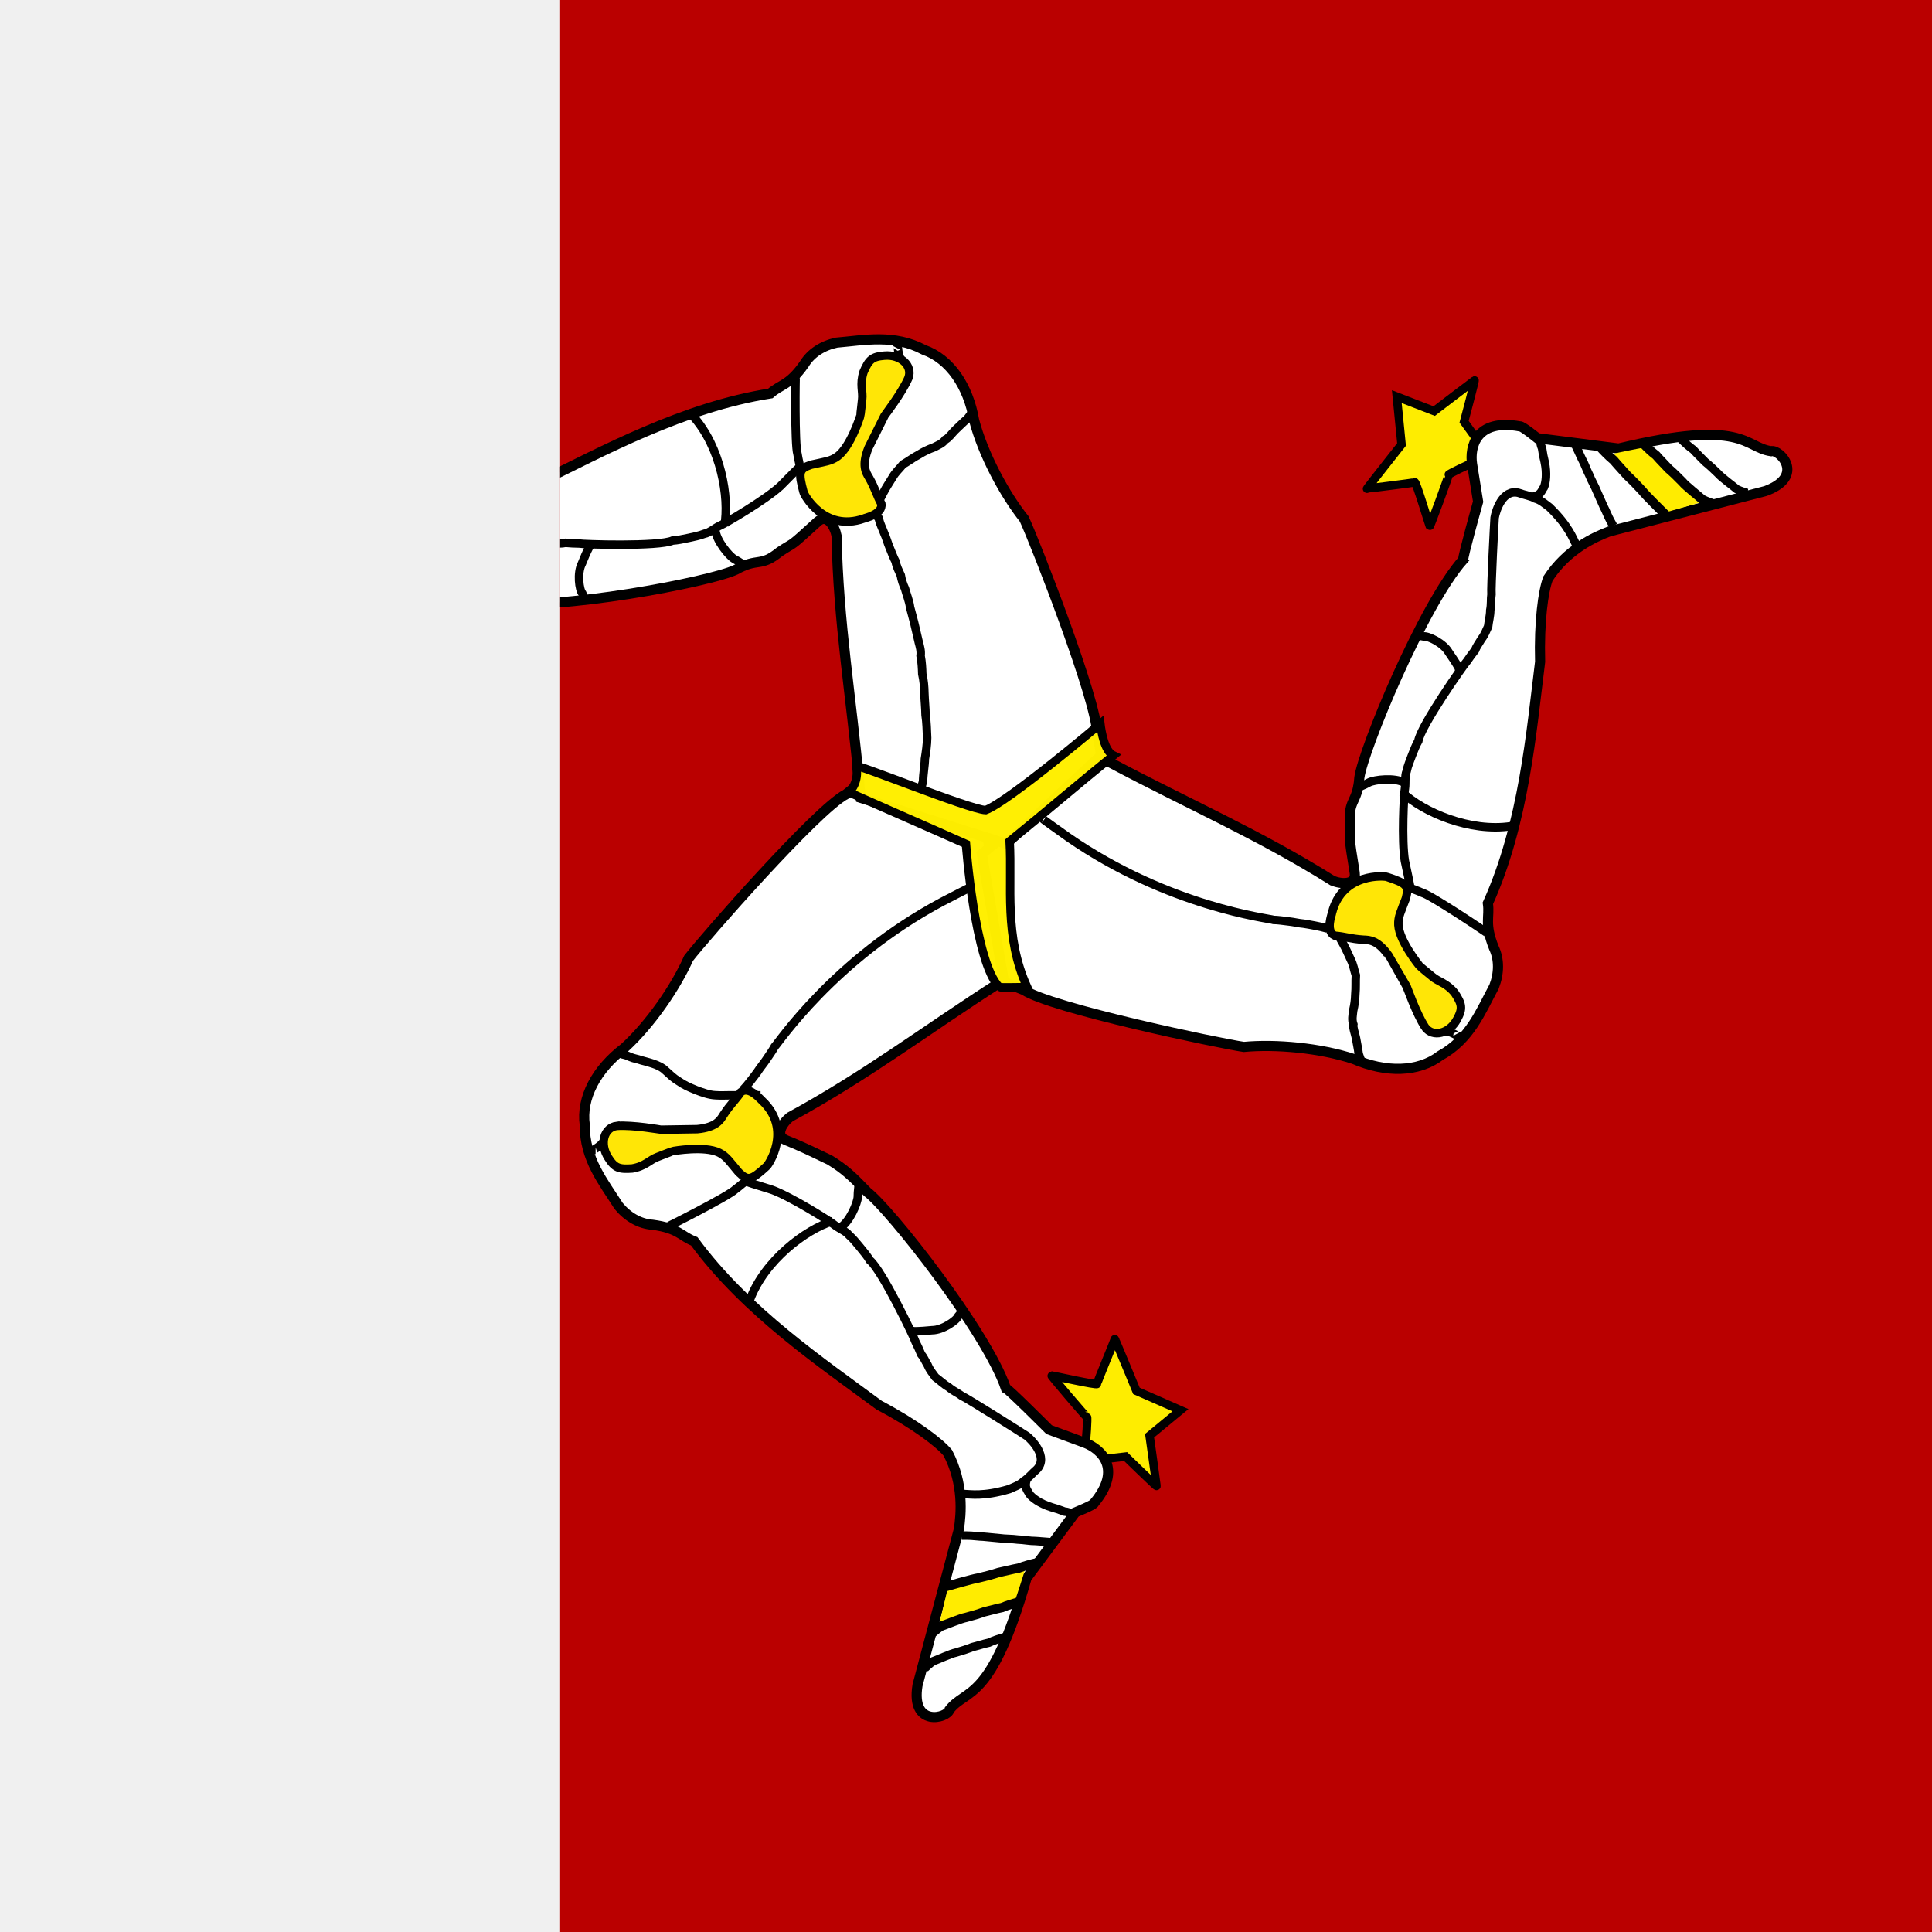
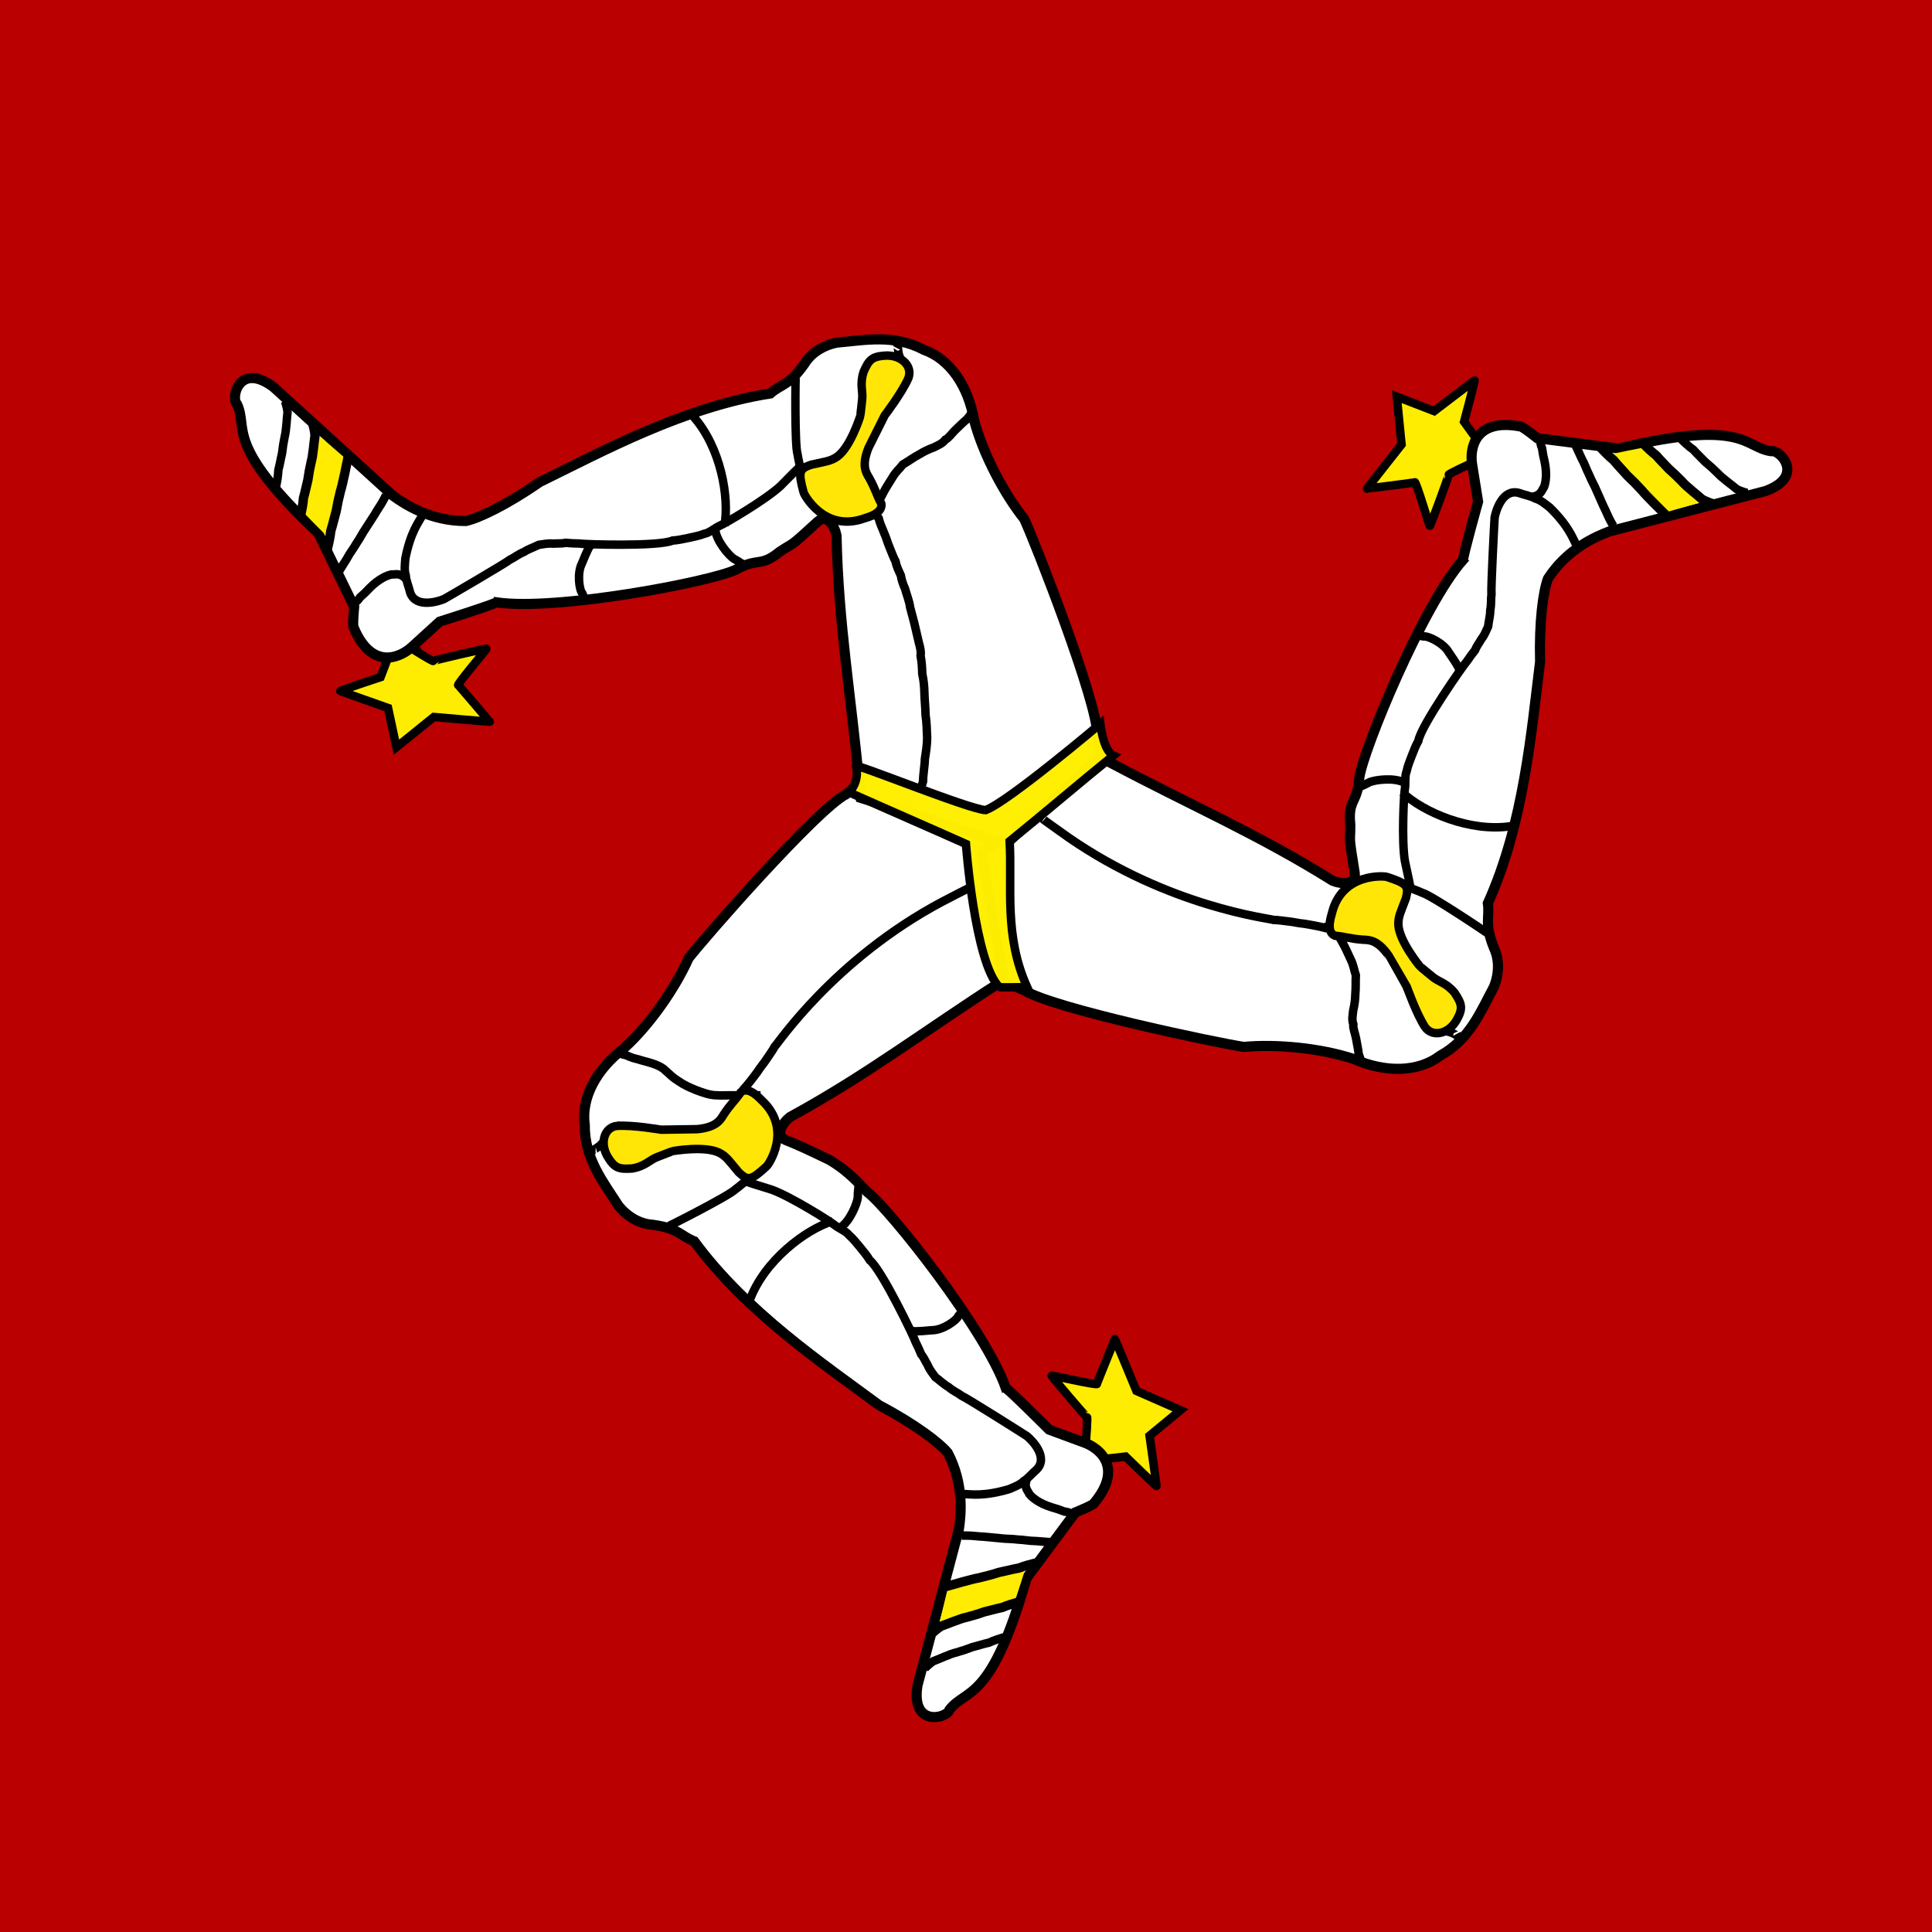
<svg xmlns="http://www.w3.org/2000/svg" height="512" width="512" viewBox="0 0 512 512">
-   <defs>
-     <clipPath id="a">
-       <path fill-opacity=".67" d="M148.24 0h744.09v744.09h-744.09z" />
-     </clipPath>
-   </defs>
-   <g clip-path="url(#a)">
-     <path fill-rule="evenodd" fill="#ba0000" d="M642.1 520.863h-744.1v-520.863h744.1z" />
-     <path d="M287.654 382.526c.203-.616.614-6.962.409-6.962s-9.623-11.056-9.418-11.056 12.08 2.662 12.08 2.252c0-.409 4.709-11.669 4.709-11.875 0-.203 5.733 13.718 5.733 13.718l11.669 5.119-8.19 6.755s1.844 13.104 1.844 13.31c0 .203-8.19-7.781-8.19-7.781l-9.009 1.024s-1.228-4.095-1.637-4.504z" fill-rule="evenodd" fill-opacity=".988" stroke="#000" stroke-width="2.242" fill="#ffef00" />
-     <path d="M224.218 210.483c-7.78 4.005-37.638 38.135-41.733 43.457-3.43 7.728-10.141 17.504-17.053 23.797-7.378 5.582-11.478 13.207-10.461 20.426-.082 8.985 4.955 15.101 8.967 21.423 2.375 2.887 5.571 4.753 8.967 4.981 6.97.92 7.588 3.066 11.077 4.395 13.74 18.707 34.237 32.503 49 43.431 9.408 4.959 15.953 9.919 18.194 12.627 4.322 8.253 3.527 16.299 2.934 20.253-3.653 13.784-7.308 27.568-10.96 41.352-1.842 11.261 7.944 8.729 8.47 6.476 4.417-5.733 11.007-1.707 20.425-34.874 4.317-5.813 8.636-11.625 12.953-17.437 0 0 4.984-1.993 4.984-2.491 7.575-9.096 1.806-14.303-2.493-15.941l-9.464-3.488s-10.961-10.96-11.459-10.96c-5.208-15.151-30.772-47.495-36.71-51.999-4.11-4.284-6.066-6.108-9.968-8.491-5.999-2.87-7.934-3.803-11.609-5.27-3.059-1.227-.882-4.585 1.064-6.121 20.248-11.022 36.299-23.271 55.728-35.727l2.989-1.994-6.975-39.855-32.382-11.459c-1.698 1.162-2.988 2.325-4.483 3.487z" fill-rule="evenodd" stroke="#000" stroke-width="2.682" fill="#fff" />
-     <path d="M251.311 420.315c.103-.409 20.268-4.095 20.268-4.095s-2.354 7.473-2.457 7.473l-20.063 6.039 2.252-9.418z" fill-rule="evenodd" fill="#ffec00" />
-     <path d="M198.756 344.383c3.89-10.339 14.688-18.525 21.941-20.784" stroke="#000" stroke-width="2.242" fill="none" />
-     <path d="M250.588 420.483c1.302-.367 7.082-2.054 8.765-2.317 1.795-.42 3.584-.89 5.31-1.447 1.993-.407 3.241-.782 5.311-1.159 1.621-.619 3.224-1.043 4.958-1.448m-27.997 18.838c.168-.225 1.543-1.44 2.53-2.026 1.162-.367 5.136-2.054 6.639-2.317 1.604-.42 3.2-.89 4.742-1.447 1.781-.407 2.894-.782 4.744-1.158 1.449-.619 2.879-1.043 4.427-1.449" stroke="#000" stroke-width="2.479" fill="none" />
-     <path d="M255.129 347.31h-.289c.907 0 .35-.076-.869 1.448-.434 1.17-4.151 3.764-6.949 3.764-1.35.145-3.425.289-4.777.289l-1.303-.289m13.901 54.424h1.446c1.501 0 3.009.266 4.343.289l4.344.41c1.462.206 3.222.139 4.734.354 1.695.057 3.055.392 4.819.392 1.424.053 2.191.29 3.766.29l-3.766-.29c1.424.053 2.191.29 3.766.29m-33.308 33.596c.154-.225 1.413-1.44 2.316-2.026 1.064-.366 4.704-2.052 6.081-2.315 1.469-.42 2.93-.892 4.343-1.449 1.631-.406 2.65-.781 4.343-1.158 1.328-.619 2.638-1.043 4.053-1.449m5.991-41.937c-.819 2.377.241 2.975.68 4 .763.994 2.712 2.509 5.792 3.474 1.187.32 2.1.633 3.475 1.159.91.084 1.358.311 2.026.578m-126.535-96.411h.29c-.908 0-.364.059 1.158-1.159.939-1.05 1.725-1.526 2.604-2.604m14.683 24.381c.193 0 16.844-8.392 18.621-10.185 1.26-.913 2.213-1.876 3.745-2.914.983-.512 1.687-1.169 2.607-1.736.765-1.109 1.764-1.778 2.316-2.793 1.022-.885.584-1.846 1.413-2.913.392-1.093 1.125-2.935 1.364-3.935m21.211 12.452c.091.599-.266 2.443-.241 3.848-.056 1.628-2.151 6.657-4.682 8.158" stroke="#000" stroke-width="2.242" fill="none" />
-     <path d="M428.066 447.362c.14 0 3.76 1.177 9.812 3.04 7.285 2.618 22.435 12.165 23.94 13.48 1.534 1.208 4.28 2.287 5.332 3.72 1.646 1.423 2.852 3.064 4.137 4.55 1.51 1.844 2.8 3.403 3.722 4.965 4.6 3.73 16.975 29.565 17.37 31.023a62.84 62.84 0 0 1 2.07 4.55c.918 1.058 1.54 2.552 2.482 4.138.865 2.056 1.833 2.993 2.897 4.55 1.368.952 3.214 2.758 4.963 3.722 1.864 1.595 3.613 2.244 4.963 3.31 1.95.83 23.75 14.61 24.763 15.3 1.99 1.6 8.07 7.9 3.802 12.485-1.812 1.55-3.443 3.602-4.99 4.48-1.576 1.577-3.77 2.283-5.58 3.1-9.823 2.902-14.825 1.862-16.756 1.862h-2.07m-129.003-166.997c2.792 1.092 1.665.285 4.178 1.43 1.69.74 2.802.758 4.462 1.363 1.76.565 6.68 1.452 9.045 3.825 1.735 1.567 3.058 2.89 4.964 4.034 2.252 1.554 3.88 2.246 6.673 3.412 2.357.88 4.992 1.86 7.375 1.943 2.477.144 3.07.022 5.447.022h11.584-5.792" stroke="#000" stroke-width="3.203" fill="none" transform="matrix(.7 0 0 .7 -102 0)" />
-     <path d="M163.49 298.371c4.342-.289 11.58 1.015 11.725 1.015l9.555-.146c5.02-.484 6.129-2.413 6.95-3.766 1.882-2.894 3.185-3.907 4.634-6.079 2.315-1.737 5.502 2.316 5.646 2.316 8.106 7.674 1.591 17.084 1.157 17.373-4.053 3.717-4.923 3.957-7.384 1.592-2.462-2.896-3.185-4.197-5.212-5.212-3.908-1.883-12.016-.434-12.162-.434-.144 0-4.198 1.592-4.198 1.592-1.979.723-3.234 2.462-6.659 3.038-3.475.243-4.634-.095-6.37-2.893-2.317-3.619-1.159-7.963 2.317-8.397z" fill-rule="evenodd" stroke="#000" stroke-width="2.242" fill="#ffe606" />
-     <path d="M390.18 122.754c-.637.125-6.37 2.877-6.269 3.056s-4.921 13.805-5.022 13.626-3.599-11.834-3.957-11.634c-.356.201-12.479 1.615-12.658 1.715-.177.101 9.149-11.719 9.149-11.719l-1.257-12.681 9.903 3.829s10.52-8.029 10.698-8.13c.177-.099-2.769 10.953-2.769 10.953l5.308 7.351s-2.968 3.077-3.124 3.633z" fill-rule="evenodd" fill-opacity=".988" stroke="#000" stroke-width="2.242" fill="#ffef00" />
-     <path d="M271.303 262.363c7.304 4.819 51.686 14.119 58.332 15.08 8.418-.797 20.228.261 29.1 3.203 8.481 3.696 17.137 3.532 22.932-.891 7.872-4.332 10.735-11.719 14.28-18.315 1.352-3.486 1.414-7.185-.053-10.258-2.614-6.524-1.046-8.116-1.597-11.808 9.573-21.145 11.553-45.773 13.845-63.996-.288-10.633.828-18.767 2.089-22.049 5.075-7.812 12.479-11.062 16.215-12.484 13.804-3.57 27.611-7.14 41.415-10.711 10.719-3.912 3.716-11.2 1.494-10.556-7.161-1.04-6.881-8.758-40.409-.713l-21.546-2.746s-4.179-3.367-4.613-3.122c-11.642-2.147-13.355 5.432-12.675 9.984.534 3.319 1.066 6.64 1.599 9.96 0 0-4.182 14.924-3.938 15.358-10.654 11.966-26.514 50.387-27.53 57.771-.481 6.937-3.101 5.684-2.399 12.428.027 5.271-.587 1.981 1.172 12.838.429 3.268-3.566 3.015-5.858 2.072-19.53-12.25-38.075-20.237-58.453-31.069l-3.202-1.628-31.321 25.61 5.88 33.843c1.846.911 3.493 1.465 5.238 2.198z" fill-rule="evenodd" stroke="#000" stroke-width="2.682" fill="#fff" />
-     <path d="M440.93 135.914c-.406.111-13.503-15.661-13.503-15.661s7.669-1.61 7.72-1.52l15.096 14.528-9.313 2.653z" fill-rule="evenodd" fill="#ffec00" />
-     <path d="M400.498 218.936c-10.919 1.676-23.347-3.724-28.871-8.94" stroke="#000" stroke-width="2.242" fill="none" />
-     <path d="M441.431 136.461c-.958-.955-5.26-5.166-6.314-6.505-1.246-1.36-2.534-2.688-3.865-3.92-1.331-1.538-2.269-2.442-3.612-4.061-1.334-1.11-2.489-2.3-3.692-3.612m30.142 15.171c-.28-.036-2.011-.639-3.006-1.211-.889-.834-4.306-3.472-5.272-4.654-1.153-1.192-2.345-2.352-3.586-3.424-1.228-1.353-2.1-2.139-3.335-3.567-1.25-.959-2.321-1.999-3.432-3.15" stroke="#000" stroke-width="2.479" fill="none" />
-     <path d="M375.423 168.364l.141.252c-.444-.791-.238-.268 1.688.049 1.232-.196 5.314 1.772 6.686 4.212.787 1.106 1.93 2.844 2.593 4.023l.386 1.278m40.627-38.79l-.142-.252-.567-1.008c-.735-1.309-1.241-2.754-1.876-3.929l-1.771-3.987c-.536-1.375-1.458-2.877-2.011-4.301-.781-1.505-1.156-2.856-2.021-4.393-.651-1.267-.819-2.051-1.592-3.425l1.592 3.425c-.651-1.267-.819-2.051-1.592-3.425m45.609 12.57c-.273-.025-1.947-.525-2.901-1.026-.841-.749-4.095-3.094-4.998-4.165-1.087-1.074-2.213-2.117-3.391-3.076-1.155-1.222-1.981-1.927-3.139-3.219-1.19-.854-2.201-1.788-3.248-2.823m-39.493 15.331c2.474-.451 2.475-1.669 3.154-2.555.492-1.152.858-3.594.19-6.751-.304-1.191-.478-2.141-.693-3.597-.372-.834-.394-1.336-.489-2.05m-22.029 157.545l-.14-.252c.444.791.228.287-1.579-.442-1.377-.304-2.177-.756-3.547-.994m14.058-24.747c-.095-.168-15.57-10.57-18.004-11.241-1.414-.651-2.721-1.009-4.375-1.836-.93-.605-1.848-.897-2.793-1.421-1.341-.125-2.414-.667-3.568-.651-1.274-.457-1.896.396-3.234.196-1.144.195-3.108.458-4.098.741m.461-24.591c.477-.372 2.261-.966 3.472-1.676 1.447-.749 6.856-1.387 9.406.083" stroke="#000" stroke-width="2.242" fill="none" />
-     <path d="M679.743 336.012c-.068-.12-.817-3.854-2.16-10.042-1.287-7.633-.39-25.518.02-27.473.3-1.93-.105-4.852.63-6.473.433-2.13 1.272-3.987 1.938-5.836.867-2.22 1.595-4.107 2.504-5.676.998-5.84 17.452-29.287 18.53-30.347a62.736 62.736 0 0 1 2.952-4.033c.47-1.318 1.47-2.593 2.39-4.19 1.368-1.763 1.71-3.066 2.546-4.757.158-1.66.83-4.153.81-6.15.478-2.407.187-4.25.455-5.95-.234-2.106 1.095-27.862 1.2-29.082.42-2.52 2.932-10.91 9.02-9.434 2.238.82 4.826 1.235 6.35 2.154 2.147.6 3.838 2.166 5.438 3.345 7.343 7.138 8.887 12.008 9.834 13.69l1.013 1.805m-82.463 193.451l-.2-.36c.546.973.243.488-.452-1.646-.183-1.835-.75-4.317-1.035-6.06-.37-1.812-1.22-3.876-.99-5.14-.648-1.84-.24-3.358-.066-5.18.515-2.28.748-3.93.81-6.152.252-2.726.05-4.658.206-7.234-.718-2.12-.865-3.896-1.96-6.015-.973-2.026-1.718-3.9-2.883-5.972l-2.838-5.05 2.838 5.05-2.838-5.05" stroke="#000" stroke-width="3.203" fill="none" transform="matrix(.7 0 0 .7 -102 0)" />
-     <path d="M377.674 272.226c-2.38-3.643-4.791-10.591-4.862-10.717 0-.002-4.809-8.26-4.809-8.26-2.883-4.137-5.107-4.158-6.688-4.211-3.445-.223-4.968-.861-7.57-1.06-2.649-1.167-.678-5.932-.749-6.058 2.716-10.826 14.112-9.758 14.577-9.522 5.225 1.711 5.861 2.351 5.006 5.655-1.319 3.565-2.1 4.833-1.99 7.097.275 4.329 5.511 10.687 5.582 10.815.07.126 3.445 2.877 3.445 2.877 1.6 1.372 3.731 1.613 5.913 4.317 1.914 2.91 2.188 4.086.6 6.972-2.02 3.791-6.373 4.912-8.456 2.094z" fill-rule="evenodd" stroke="#000" stroke-width="2.242" fill="#ffe606" />
-     <path d="M108.842 171.602c.453.464 5.896 3.752 5.991 3.57s14.247-3.445 14.153-3.263-7.929 9.494-7.565 9.683c.364.189 8.188 9.556 8.37 9.651.181.094-14.816-1.232-14.816-1.232l-9.919 7.997-2.222-10.381s-12.479-4.403-12.662-4.497c-.181-.094 10.68-3.683 10.68-3.683l3.242-8.467s4.2.798 4.751.623z" fill-rule="evenodd" fill-opacity=".988" stroke="#000" stroke-width="2.242" fill="#ffef00" />
-     <path d="M290.758 194.575c.029-8.75-16.502-50.974-19.34-57.061-5.278-6.607-10.862-17.066-13.261-26.1-1.554-9.12-6.433-16.271-13.307-18.697-7.936-4.213-15.686-2.561-23.145-1.912-3.657.777-6.786 2.752-8.553 5.663-4.028 5.761-6.217 5.321-9.003 7.805-22.934 3.574-44.622 15.408-61.123 23.475-8.736 6.065-16.154 9.588-19.589 10.33-9.316.033-16.091-4.381-19.327-6.727-10.549-9.593-21.098-19.188-31.648-28.781-9.144-6.825-11.406 3.027-9.649 4.532 3.053 6.561-3.556 10.556 21.539 34.195 3.17 6.51 6.338 13.021 9.506 19.53 0 0-.526 5.341-.084 5.571 4.581 10.915 11.861 8.195 15.295 5.133l7.457-6.793s14.777-4.676 15.007-5.117c15.846 2.358 56.677-5.421 63.41-8.617 6.068-3.398 6.454-.519 11.711-4.802 4.395-2.908 1.978-.592 10.098-8.011 2.499-2.149 4.476 1.33 4.942 3.766.452 23.048 3.928 42.938 6.03 65.919l.392 3.571 38.584 12.173 25.091-23.457c-.248-2.044-.687-3.724-1.029-5.587z" fill-rule="evenodd" stroke="#000" stroke-width="2.682" fill="#fff" />
-     <path d="M92.05 121.936c.315.28-5.705 19.874-5.705 19.874s-5.548-5.533-5.501-5.624l3.885-20.589 7.321 6.338z" fill-rule="evenodd" fill="#ffec00" />
-     <path d="M183.654 110.281c7.385 8.217 9.674 21.573 8.337 29.05" stroke="#000" stroke-width="2.242" fill="none" />
-     <path d="M92.235 121.217c-.274 1.324-1.442 7.231-1.984 8.846-.455 1.788-.861 3.591-1.162 5.381-.557 1.957-.799 3.237-1.419 5.248-.197 1.724-.56 3.342-1 5.068m-3.82-33.527c.122.253.567 2.033.633 3.179-.21 1.2-.544 5.504-1.004 6.959-.366 1.617-.684 3.251-.9 4.876-.459 1.768-.64 2.929-1.158 4.744-.118 1.571-.401 3.036-.755 4.596" stroke="#000" stroke-width="2.479" fill="none" />
-     <path d="M155.082 158.963l.133-.257c-.417.805-.093.345-.883-1.439-.84-.924-1.428-5.418-.139-7.901.493-1.266 1.322-3.174 1.945-4.374l.858-1.023m-54.707-12.738l-.133.257-.532 1.027c-.693 1.333-1.624 2.547-2.259 3.722l-2.366 3.666c-.857 1.203-1.609 2.796-2.496 4.039-.832 1.477-1.756 2.531-2.569 4.097-.703 1.238-1.267 1.809-1.993 3.207l1.994-3.207c-.703 1.238-1.267 1.809-1.994 3.207m-14.469-45.042c.129.241.627 1.918.732 2.989-.165 1.113-.345 5.121-.747 6.464-.304 1.497-.56 3.01-.717 4.521-.391 1.635-.527 2.712-.973 4.389-.063 1.463-.29 2.821-.582 4.264m34.459 24.64c-1.732-1.823-2.751-1.155-3.864-1.239-1.233.22-3.476 1.252-5.752 3.539-.831.907-1.529 1.574-2.629 2.551-.494.769-.902 1.061-1.448 1.532m143.868-67.876l-.133.256c.418-.805.115-.35.494 1.562.5 1.319.56 2.235 1.113 3.513m-28.405 1.795c-.089.172-.314 18.816.458 21.22.231 1.539.646 2.829.861 4.667.003 1.107.261 2.036.34 3.114.631 1.19.765 2.384 1.411 3.341.315 1.316 1.369 1.37 1.935 2.597.79.852 2.086 2.352 2.863 3.024m-20.824 13.086c-.574-.196-2.046-1.361-3.304-1.986-1.419-.801-4.917-4.977-5.083-7.915" stroke="#000" stroke-width="2.242" fill="none" />
-     <path d="M448.403 176.694c-.064.124-2.777 2.795-7.218 7.308-5.68 5.258-21.135 14.304-22.994 15.034-1.78.805-4.002 2.745-5.76 3.018-2.02.806-4.032 1.12-5.944 1.575-2.332.49-4.31.916-6.12 1.015-5.43 2.364-34.06 1.443-35.538 1.123a63.599 63.599 0 0 1-4.99-.26c-1.362.327-2.975.19-4.817.296-2.222-.18-3.5.247-5.372.475-1.475.776-3.93 1.58-5.59 2.69-2.275.918-3.656 2.172-5.225 2.88-1.635 1.348-23.91 14.346-24.988 14.926-2.337 1.03-10.732 3.523-12.833-2.378-.54-2.322-1.61-4.715-1.675-6.492-.675-2.126-.29-4.398-.18-6.382 1.948-10.054 5.176-14.014 6.066-15.728l.953-1.836m207.008-36.983l-.19.366c.514-.99.274-.47-1.13 1.28-1.435 1.158-3.202 2.99-4.504 4.185-1.312 1.303-2.574 3.144-3.756 3.643-1.184 1.55-2.68 2.042-4.3 2.895-2.19.817-3.696 1.526-5.59 2.69-2.417 1.284-3.923 2.51-6.163 3.792-1.38 1.762-2.786 2.857-3.96 4.934-1.16 1.924-2.32 3.574-3.415 5.683l-2.67 5.14 2.67-5.14-2.67 5.14m17.082 106.269l.38-.735c-.704 1.358-.457 1.002.206-1.29.006-2.75.66-6.077.686-8.502.413-2.568.832-5.342.86-7.943-.157-3.042-.152-5.768-.607-8.703-.035-2.702-.35-5.502-.43-8.148-.05-2.622-.246-4.867-.815-7.412-.052-1.906-.17-4.52-.633-6.855.248-1.84-.275-3.532-.667-5.005-.712-2.835-.988-4.49-1.736-7.427-.45-1.574-.894-3.586-1.573-5.944-.244-2.234-1.44-5.134-1.926-7.06-.664-1.417-1.334-3.334-1.59-5.02-.696-1.553-1.686-3.45-1.956-5.21-.733-1.34-1.513-3.427-2.323-5.4-.698-1.623-1.212-3.622-1.955-5.21-.75-2.007-1.664-3.722-2.132-5.767-.717-.695-.88-1.456-1.264-2.054" stroke="#000" stroke-width="3.203" fill="none" transform="matrix(.7 0 0 .7 -102 0)" />
-     <path d="M240.74 100.184c-1.743 3.986-6.236 9.81-6.303 9.939l-4.274 8.547c-1.883 4.679-.682 6.552.14 7.903 1.701 3.003 2.001 4.627 3.261 6.912.475 2.856-4.591 3.816-4.658 3.945-10.545 3.657-15.894-6.461-15.951-6.979-1.431-5.309-1.244-6.192 1.988-7.286 3.705-.851 5.194-.893 7.028-2.224 3.471-2.602 5.922-10.465 5.988-10.595.066-.128.521-4.459.521-4.459.27-2.09-.695-4.004.371-7.311 1.386-3.196 2.22-4.067 5.505-4.32 4.278-.387 7.601 2.641 6.384 5.926z" fill-rule="evenodd" stroke="#000" stroke-width="2.242" fill="#ffe606" />
-     <path d="M226.888 203.105c-1.593-1.447 29.967 11.436 34.31 11.582 5.936-2.171 30.403-22.873 30.403-22.873.241 2.026 1.109 7.287 3.472 8.397-9.457 7.673-18.046 15.056-27.504 22.728.676 12.161-1.543 25.046 4.633 38.654 0 0-7.382.144-7.382 0-6.515-6.514-8.833-37.929-8.833-37.929-10.375-4.634-20.752-9.121-31.126-13.754 1.497-.966 2.702-3.956 2.027-6.805z" fill-rule="evenodd" fill-opacity=".987" stroke="#000" stroke-width="2.242" fill="#ffef00" />
-     <path d="M256.918 235.305c.504-.366-5.693 2.879-7.285 3.694-28.672 15.295-43.428 37.544-44.348 38.384-.497.948-1.408 2.212-2.244 3.451-.672 1.037-1.637 2.112-2.272 3.162-.879 1.216-2.726 3.619-3.734 4.685-.126.687.478-.235.28.222m79.196-71.777c-.556-.281 5.165 3.745 6.617 4.788 26.716 18.501 53.25 21.447 54.418 21.88 1.071.007 2.611.24 4.095.416 1.231.122 2.626.489 3.851.574 1.484.224 4.465.767 5.875 1.176.668-.203-.427-.316.069-.35" stroke="#000" stroke-width="2.242" fill="none" />
-   </g>
+   <path fill-rule="evenodd" fill="#ba0000" d="M642.1 520.863H-102V0h744.1z" />
+   <path d="M287.654 382.526c.203-.616.614-6.962.409-6.962s-9.623-11.056-9.418-11.056 12.08 2.662 12.08 2.252c0-.409 4.709-11.669 4.709-11.875 0-.203 5.733 13.718 5.733 13.718l11.669 5.119-8.19 6.755s1.844 13.104 1.844 13.31c0 .203-8.19-7.781-8.19-7.781l-9.009 1.024s-1.228-4.095-1.637-4.504z" fill-rule="evenodd" fill-opacity=".988" stroke="#000" stroke-width="2.242" fill="#ffef00" />
+   <path d="M224.218 210.483c-7.78 4.005-37.638 38.135-41.733 43.457-3.43 7.728-10.141 17.504-17.053 23.797-7.378 5.582-11.478 13.207-10.461 20.426-.082 8.985 4.955 15.101 8.967 21.423 2.375 2.887 5.571 4.753 8.967 4.981 6.97.92 7.588 3.066 11.077 4.395 13.74 18.707 34.237 32.503 49 43.431 9.408 4.959 15.953 9.919 18.194 12.627 4.322 8.253 3.527 16.299 2.934 20.253-3.653 13.784-7.308 27.568-10.96 41.352-1.842 11.261 7.944 8.729 8.47 6.476 4.417-5.733 11.007-1.707 20.425-34.874l12.953-17.437s4.984-1.993 4.984-2.491c7.575-9.096 1.806-14.303-2.493-15.941l-9.464-3.488s-10.961-10.96-11.459-10.96c-5.208-15.151-30.772-47.495-36.71-51.999-4.11-4.284-6.066-6.108-9.968-8.491-5.999-2.87-7.934-3.803-11.609-5.27-3.059-1.227-.882-4.585 1.064-6.121 20.248-11.022 36.299-23.271 55.728-35.727l2.989-1.994-6.975-39.855-32.382-11.459c-1.698 1.162-2.988 2.325-4.483 3.487z" fill-rule="evenodd" stroke="#000" stroke-width="2.682" fill="#fff" />
+   <path d="M251.311 420.315c.103-.409 20.268-4.095 20.268-4.095s-2.354 7.473-2.457 7.473l-20.063 6.039 2.252-9.418z" fill-rule="evenodd" fill="#ffec00" />
+   <path d="M198.756 344.383c3.89-10.339 14.688-18.525 21.941-20.784" stroke="#000" stroke-width="2.242" fill="none" />
+   <path d="M250.588 420.483c1.302-.367 7.082-2.054 8.765-2.317 1.795-.42 3.584-.89 5.31-1.447 1.993-.407 3.241-.782 5.311-1.159 1.621-.619 3.224-1.043 4.958-1.448m-27.997 18.838c.168-.225 1.543-1.44 2.53-2.026 1.162-.367 5.136-2.054 6.639-2.317 1.604-.42 3.2-.89 4.742-1.447 1.781-.407 2.894-.782 4.744-1.158 1.449-.619 2.879-1.043 4.427-1.449" stroke="#000" stroke-width="2.479" fill="none" />
+   <path d="M255.129 347.31h-.289c.907 0 .35-.076-.869 1.448-.434 1.17-4.151 3.764-6.949 3.764-1.35.145-3.425.289-4.777.289l-1.303-.289m13.901 54.424h1.446c1.501 0 3.009.266 4.343.289l4.344.41c1.462.206 3.222.139 4.734.354 1.695.057 3.055.392 4.819.392 1.424.053 2.191.29 3.766.29l-3.766-.29c1.424.053 2.191.29 3.766.29m-33.308 33.596c.154-.225 1.413-1.44 2.316-2.026 1.064-.366 4.704-2.052 6.081-2.315a47.34 47.34 0 004.343-1.449c1.631-.406 2.65-.781 4.343-1.158 1.328-.619 2.638-1.043 4.053-1.449m5.991-41.937c-.819 2.377.241 2.975.68 4 .763.994 2.712 2.509 5.792 3.474 1.187.32 2.1.633 3.475 1.159.91.084 1.358.311 2.026.578m-126.535-96.411h.29c-.908 0-.364.059 1.158-1.159.939-1.05 1.725-1.526 2.604-2.604m14.683 24.381c.193 0 16.844-8.392 18.621-10.185 1.26-.913 2.213-1.876 3.745-2.914.983-.512 1.687-1.169 2.607-1.736.765-1.109 1.764-1.778 2.316-2.793 1.022-.885.584-1.846 1.413-2.913.392-1.093 1.125-2.935 1.364-3.935m21.211 12.452c.091.599-.266 2.443-.241 3.848-.056 1.628-2.151 6.657-4.682 8.158" stroke="#000" stroke-width="2.242" fill="none" />
+   <path d="M197.646 313.153c.098 0 2.632.824 6.869 2.128 5.1 1.833 15.704 8.516 16.758 9.436 1.073.846 2.996 1.601 3.732 2.604 1.152.996 1.996 2.145 2.896 3.185 1.057 1.291 1.96 2.382 2.605 3.476 3.22 2.61 11.883 20.695 12.16 21.716a43.988 43.988 0 011.448 3.185c.643.74 1.078 1.786 1.738 2.897.605 1.439 1.283 2.095 2.028 3.185.957.666 2.25 1.93 3.474 2.605 1.304 1.116 2.529 1.57 3.474 2.317 1.365.581 16.625 10.227 17.334 10.71 1.393 1.12 5.649 5.53 2.661 8.74-1.268 1.084-2.41 2.52-3.493 3.135-1.103 1.104-2.639 1.599-3.906 2.17-6.876 2.032-10.377 1.304-11.729 1.304h-1.449m-90.302-116.898c1.954.764 1.166.2 2.925 1.001 1.183.518 1.961.53 3.123.954 1.232.396 4.676 1.016 6.332 2.678 1.214 1.096 2.14 2.023 3.474 2.823 1.577 1.088 2.716 1.573 4.671 2.389 1.65.616 3.495 1.302 5.163 1.36 1.734.1 2.149.015 3.813.015h8.109-4.055" stroke="#000" stroke-width="2.242" fill="none" />
+   <path d="M163.49 298.371c4.342-.289 11.58 1.015 11.725 1.015l9.555-.146c5.02-.484 6.129-2.413 6.95-3.766 1.882-2.894 3.185-3.907 4.634-6.079 2.315-1.737 5.502 2.316 5.646 2.316 8.106 7.674 1.591 17.084 1.157 17.373-4.053 3.717-4.923 3.957-7.384 1.592-2.462-2.896-3.185-4.197-5.212-5.212-3.908-1.883-12.016-.434-12.162-.434-.144 0-4.198 1.592-4.198 1.592-1.979.723-3.234 2.462-6.659 3.038-3.475.243-4.634-.095-6.37-2.893-2.317-3.619-1.159-7.963 2.317-8.397z" fill-rule="evenodd" stroke="#000" stroke-width="2.242" fill="#ffe606" />
+   <path d="M390.18 122.754c-.637.125-6.37 2.877-6.269 3.056s-4.921 13.805-5.022 13.626-3.599-11.834-3.957-11.634c-.356.201-12.479 1.615-12.658 1.715-.177.101 9.149-11.719 9.149-11.719l-1.257-12.681 9.903 3.829s10.52-8.029 10.698-8.13c.177-.099-2.769 10.953-2.769 10.953l5.308 7.351s-2.968 3.077-3.124 3.633z" fill-rule="evenodd" fill-opacity=".988" stroke="#000" stroke-width="2.242" fill="#ffef00" />
+   <path d="M271.303 262.363c7.304 4.819 51.686 14.119 58.332 15.08 8.418-.797 20.228.261 29.1 3.203 8.481 3.696 17.137 3.532 22.932-.891 7.872-4.332 10.735-11.719 14.28-18.315 1.352-3.486 1.414-7.185-.053-10.258-2.614-6.524-1.046-8.116-1.597-11.808 9.573-21.145 11.553-45.773 13.845-63.996-.288-10.633.828-18.767 2.089-22.049 5.075-7.812 12.479-11.062 16.215-12.484l41.415-10.711c10.719-3.912 3.716-11.2 1.494-10.556-7.161-1.04-6.881-8.758-40.409-.713l-21.546-2.746s-4.179-3.367-4.613-3.122c-11.642-2.147-13.355 5.432-12.675 9.984.534 3.319 1.066 6.64 1.599 9.96 0 0-4.182 14.924-3.938 15.358-10.654 11.966-26.514 50.387-27.53 57.771-.481 6.937-3.101 5.684-2.399 12.428.027 5.271-.587 1.981 1.172 12.838.429 3.268-3.566 3.015-5.858 2.072-19.53-12.25-38.075-20.237-58.453-31.069l-3.202-1.628-31.321 25.61 5.88 33.843c1.846.911 3.493 1.465 5.238 2.198z" fill-rule="evenodd" stroke="#000" stroke-width="2.682" fill="#fff" />
+   <path d="M440.93 135.914c-.406.111-13.503-15.661-13.503-15.661s7.669-1.61 7.72-1.52l15.096 14.528-9.313 2.653z" fill-rule="evenodd" fill="#ffec00" />
+   <path d="M400.498 218.936c-10.919 1.676-23.347-3.724-28.871-8.94" stroke="#000" stroke-width="2.242" fill="none" />
+   <path d="M441.431 136.461c-.958-.955-5.26-5.166-6.314-6.505a67.194 67.194 0 00-3.865-3.92c-1.331-1.538-2.269-2.442-3.612-4.061-1.334-1.11-2.489-2.3-3.692-3.612m30.142 15.171c-.28-.036-2.011-.639-3.006-1.211-.889-.834-4.306-3.472-5.272-4.654a55.56 55.56 0 00-3.586-3.424c-1.228-1.353-2.1-2.139-3.335-3.567-1.25-.959-2.321-1.999-3.432-3.15" stroke="#000" stroke-width="2.479" fill="none" />
+   <path d="M375.423 168.364l.141.252c-.444-.791-.238-.268 1.688.049 1.232-.196 5.314 1.772 6.686 4.212.787 1.106 1.93 2.844 2.593 4.023l.386 1.278m40.627-38.79l-.142-.252-.567-1.008c-.735-1.309-1.241-2.754-1.876-3.929l-1.771-3.987c-.536-1.375-1.458-2.877-2.011-4.301-.781-1.505-1.156-2.856-2.021-4.393-.651-1.267-.819-2.051-1.592-3.425l1.592 3.425c-.651-1.267-.819-2.051-1.592-3.425m45.609 12.57c-.273-.025-1.947-.525-2.901-1.026-.841-.749-4.095-3.094-4.998-4.165a47.779 47.779 0 00-3.391-3.076c-1.155-1.222-1.981-1.927-3.139-3.219-1.19-.854-2.201-1.788-3.248-2.823m-39.493 15.331c2.474-.451 2.475-1.669 3.154-2.555.492-1.152.858-3.594.19-6.751-.304-1.191-.478-2.141-.693-3.597-.372-.834-.394-1.336-.489-2.05m-22.029 157.545l-.14-.252c.444.791.228.287-1.579-.442-1.377-.304-2.177-.756-3.547-.994m14.058-24.747c-.095-.168-15.57-10.57-18.004-11.241-1.414-.651-2.721-1.009-4.375-1.836-.93-.605-1.848-.897-2.793-1.421-1.341-.125-2.414-.667-3.568-.651-1.274-.457-1.896.396-3.234.196-1.144.195-3.108.458-4.098.741m.461-24.591c.477-.372 2.261-.966 3.472-1.676 1.447-.749 6.856-1.387 9.406.083" stroke="#000" stroke-width="2.242" fill="none" />
+   <path d="M373.82 235.208c-.047-.084-.572-2.697-1.512-7.029-.9-5.343-.273-17.863.014-19.231.21-1.351-.073-3.397.441-4.531.303-1.491.89-2.791 1.357-4.085.607-1.554 1.116-2.875 1.753-3.974.698-4.088 12.216-20.5 12.97-21.243a43.915 43.915 0 012.067-2.823c.329-.922 1.029-1.815 1.673-2.933.957-1.234 1.197-2.146 1.782-3.33.11-1.162.581-2.907.567-4.305.335-1.684.131-2.975.319-4.165-.164-1.474.766-19.503.84-20.357.294-1.764 2.052-7.637 6.314-6.604 1.566.574 3.378.865 4.445 1.508 1.502.42 2.686 1.516 3.806 2.342 5.14 4.996 6.221 8.405 6.884 9.583l.71 1.263M360.524 280.71l-.14-.252c.382.68.17.341-.316-1.152-.129-1.285-.525-3.022-.725-4.242-.259-1.269-.854-2.714-.693-3.598-.453-1.288-.168-2.351-.046-3.626.36-1.596.524-2.751.567-4.307.176-1.908.035-3.26.144-5.064-.502-1.484-.605-2.727-1.372-4.21-.681-1.418-1.202-2.73-2.018-4.18l-1.987-3.536 1.987 3.535-1.987-3.535" stroke="#000" stroke-width="2.242" fill="none" />
+   <path d="M377.674 272.226c-2.38-3.643-4.791-10.591-4.862-10.717 0-.002-4.809-8.26-4.809-8.26-2.883-4.137-5.107-4.158-6.688-4.211-3.445-.223-4.968-.861-7.57-1.06-2.649-1.167-.678-5.932-.749-6.058 2.716-10.826 14.112-9.758 14.577-9.522 5.225 1.711 5.861 2.351 5.006 5.655-1.319 3.565-2.1 4.833-1.99 7.097.275 4.329 5.511 10.687 5.582 10.815.07.126 3.445 2.877 3.445 2.877 1.6 1.372 3.731 1.613 5.913 4.317 1.914 2.91 2.188 4.086.6 6.972-2.02 3.791-6.373 4.912-8.456 2.094z" fill-rule="evenodd" stroke="#000" stroke-width="2.242" fill="#ffe606" />
+   <path d="M108.842 171.602c.453.464 5.896 3.752 5.991 3.57s14.247-3.445 14.153-3.263-7.929 9.494-7.565 9.683c.364.189 8.188 9.556 8.37 9.651.181.094-14.816-1.232-14.816-1.232l-9.919 7.997-2.222-10.381s-12.479-4.403-12.662-4.497c-.181-.094 10.68-3.683 10.68-3.683l3.242-8.467s4.2.798 4.751.623z" fill-rule="evenodd" fill-opacity=".988" stroke="#000" stroke-width="2.242" fill="#ffef00" />
+   <path d="M290.758 194.575c.029-8.75-16.502-50.974-19.34-57.061-5.278-6.607-10.862-17.066-13.261-26.1-1.554-9.12-6.433-16.271-13.307-18.697-7.936-4.213-15.686-2.561-23.145-1.912-3.657.777-6.786 2.752-8.553 5.663-4.028 5.761-6.217 5.321-9.003 7.805-22.934 3.574-44.622 15.408-61.123 23.475-8.736 6.065-16.154 9.588-19.589 10.33-9.316.033-16.091-4.381-19.327-6.727L72.462 102.57c-9.144-6.825-11.406 3.027-9.649 4.532 3.053 6.561-3.556 10.556 21.539 34.195 3.17 6.51 6.338 13.021 9.506 19.53 0 0-.526 5.341-.084 5.571 4.581 10.915 11.861 8.195 15.295 5.133l7.457-6.793s14.777-4.676 15.007-5.117c15.846 2.358 56.677-5.421 63.41-8.617 6.068-3.398 6.454-.519 11.711-4.802 4.395-2.908 1.978-.592 10.098-8.011 2.499-2.149 4.476 1.33 4.942 3.766.452 23.048 3.928 42.938 6.03 65.919l.392 3.571L266.7 223.62l25.091-23.457c-.248-2.044-.687-3.724-1.029-5.587z" fill-rule="evenodd" stroke="#000" stroke-width="2.682" fill="#fff" />
+   <path d="M92.05 121.936c.315.28-5.705 19.874-5.705 19.874s-5.548-5.533-5.501-5.624l3.885-20.589 7.321 6.338z" fill-rule="evenodd" fill="#ffec00" />
+   <path d="M183.654 110.281c7.385 8.217 9.674 21.573 8.337 29.05" stroke="#000" stroke-width="2.242" fill="none" />
+   <path d="M92.235 121.217c-.274 1.324-1.442 7.231-1.984 8.846a66.948 66.948 0 00-1.162 5.381c-.557 1.957-.799 3.237-1.419 5.248-.197 1.724-.56 3.342-1 5.068m-3.82-33.527c.122.253.567 2.033.633 3.179-.21 1.2-.544 5.504-1.004 6.959a55.043 55.043 0 00-.9 4.876c-.459 1.768-.64 2.929-1.158 4.744-.118 1.571-.401 3.036-.755 4.596" stroke="#000" stroke-width="2.479" fill="none" />
+   <path d="M155.082 158.963l.133-.257c-.417.805-.093.345-.883-1.439-.84-.924-1.428-5.418-.139-7.901.493-1.266 1.322-3.174 1.945-4.374l.858-1.023m-54.707-12.738l-.133.257-.532 1.027c-.693 1.333-1.624 2.547-2.259 3.722l-2.366 3.666c-.857 1.203-1.609 2.796-2.496 4.039-.832 1.477-1.756 2.531-2.569 4.097-.703 1.238-1.267 1.809-1.993 3.207l1.994-3.207c-.703 1.238-1.267 1.809-1.994 3.207m-14.469-45.042c.129.241.627 1.918.732 2.989-.165 1.113-.345 5.121-.747 6.464a47.42 47.42 0 00-.717 4.521c-.391 1.635-.527 2.712-.973 4.389-.063 1.463-.29 2.821-.582 4.264m34.459 24.64c-1.732-1.823-2.751-1.155-3.864-1.239-1.233.22-3.476 1.252-5.752 3.539-.831.907-1.529 1.574-2.629 2.551-.494.769-.902 1.061-1.448 1.532m143.868-67.876l-.133.256c.418-.805.115-.35.494 1.562.5 1.319.56 2.235 1.113 3.513m-28.405 1.795c-.089.172-.314 18.816.458 21.22.231 1.539.646 2.829.861 4.667.003 1.107.261 2.036.34 3.114.631 1.19.765 2.384 1.411 3.341.315 1.316 1.369 1.37 1.935 2.597.79.852 2.086 2.352 2.863 3.024m-20.824 13.086c-.574-.196-2.046-1.361-3.304-1.986-1.419-.801-4.917-4.977-5.083-7.915" stroke="#000" stroke-width="2.242" fill="none" />
+   <path d="M211.882 123.686c-.045.087-1.944 1.956-5.053 5.115-3.976 3.681-14.794 10.013-16.095 10.524-1.246.564-2.802 1.922-4.032 2.113-1.414.564-2.823.784-4.161 1.102-1.633.343-3.017.641-4.284.71-3.801 1.656-23.842 1.01-24.877.787a44.52 44.52 0 01-3.493-.182c-.953.229-2.082.133-3.372.207-1.555-.126-2.45.173-3.76.333-1.033.543-2.751 1.106-3.913 1.883-1.593.642-2.56 1.52-3.658 2.016-1.144.943-16.737 10.042-17.491 10.448-1.636.72-7.513 2.466-8.983-1.665-.378-1.625-1.127-3.3-1.173-4.544-.472-1.488-.203-3.079-.126-4.468 1.364-7.037 3.623-9.81 4.246-11.01l.668-1.284m144.905-25.889l-.133.257c.36-.693.192-.33-.79.896-1.005.81-2.242 2.093-3.154 2.93-.918.911-1.801 2.2-2.629 2.55-.829 1.084-1.876 1.429-3.01 2.026-1.533.572-2.587 1.068-3.913 1.883-1.692.899-2.746 1.757-4.314 2.654-.966 1.234-1.95 2-2.772 3.454-.812 1.347-1.624 2.502-2.39 3.978l-1.87 3.598 1.87-3.598-1.87 3.598m11.958 74.388l.266-.514c-.493.95-.32.701.144-.903.004-1.925.462-4.254.48-5.952.29-1.797.583-3.739.602-5.56-.11-2.129-.106-4.037-.425-6.092-.024-1.891-.245-3.851-.3-5.703-.035-1.836-.173-3.407-.571-5.189-.036-1.334-.119-3.164-.443-4.798.173-1.288-.193-2.473-.467-3.504-.498-1.984-.692-3.143-1.215-5.199-.315-1.101-.626-2.51-1.101-4.16-.171-1.564-1.008-3.594-1.349-4.942-.464-.992-.933-2.334-1.113-3.514-.487-1.088-1.18-2.415-1.369-3.647-.513-.938-1.059-2.4-1.626-3.78-.488-1.136-.848-2.536-1.368-3.647-.525-1.405-1.165-2.606-1.493-4.037-.502-.487-.616-1.02-.885-1.438" stroke="#000" stroke-width="2.242" fill="none" />
+   <path d="M240.74 100.184c-1.743 3.986-6.236 9.81-6.303 9.939l-4.274 8.547c-1.883 4.679-.682 6.552.14 7.903 1.701 3.003 2.001 4.627 3.261 6.912.475 2.856-4.591 3.816-4.658 3.945-10.545 3.657-15.894-6.461-15.951-6.979-1.431-5.309-1.244-6.192 1.988-7.286 3.705-.851 5.194-.893 7.028-2.224 3.471-2.602 5.922-10.465 5.988-10.595.066-.128.521-4.459.521-4.459.27-2.09-.695-4.004.371-7.311 1.386-3.196 2.22-4.067 5.505-4.32 4.278-.387 7.601 2.641 6.384 5.926z" fill-rule="evenodd" stroke="#000" stroke-width="2.242" fill="#ffe606" />
+   <path d="M226.888 203.105c-1.593-1.447 29.967 11.436 34.31 11.582 5.936-2.171 30.403-22.873 30.403-22.873.241 2.026 1.109 7.287 3.472 8.397-9.457 7.673-18.046 15.056-27.504 22.728.676 12.161-1.543 25.046 4.633 38.654 0 0-7.382.144-7.382 0-6.515-6.514-8.833-37.929-8.833-37.929-10.375-4.634-20.752-9.121-31.126-13.754 1.497-.966 2.702-3.956 2.027-6.805z" fill-rule="evenodd" fill-opacity=".987" stroke="#000" stroke-width="2.242" fill="#ffef00" />
+   <path d="M256.918 235.305c.504-.366-5.693 2.879-7.285 3.694-28.672 15.295-43.428 37.544-44.348 38.384-.497.948-1.408 2.212-2.244 3.451-.672 1.037-1.637 2.112-2.272 3.162-.879 1.216-2.726 3.619-3.734 4.685-.126.687.478-.235.28.222m79.196-71.777c-.556-.281 5.165 3.745 6.617 4.788 26.716 18.501 53.25 21.447 54.418 21.88 1.071.007 2.611.24 4.095.416 1.231.122 2.626.489 3.851.574 1.484.224 4.465.767 5.875 1.176.668-.203-.427-.316.069-.35" stroke="#000" stroke-width="2.242" fill="none" />
</svg>
